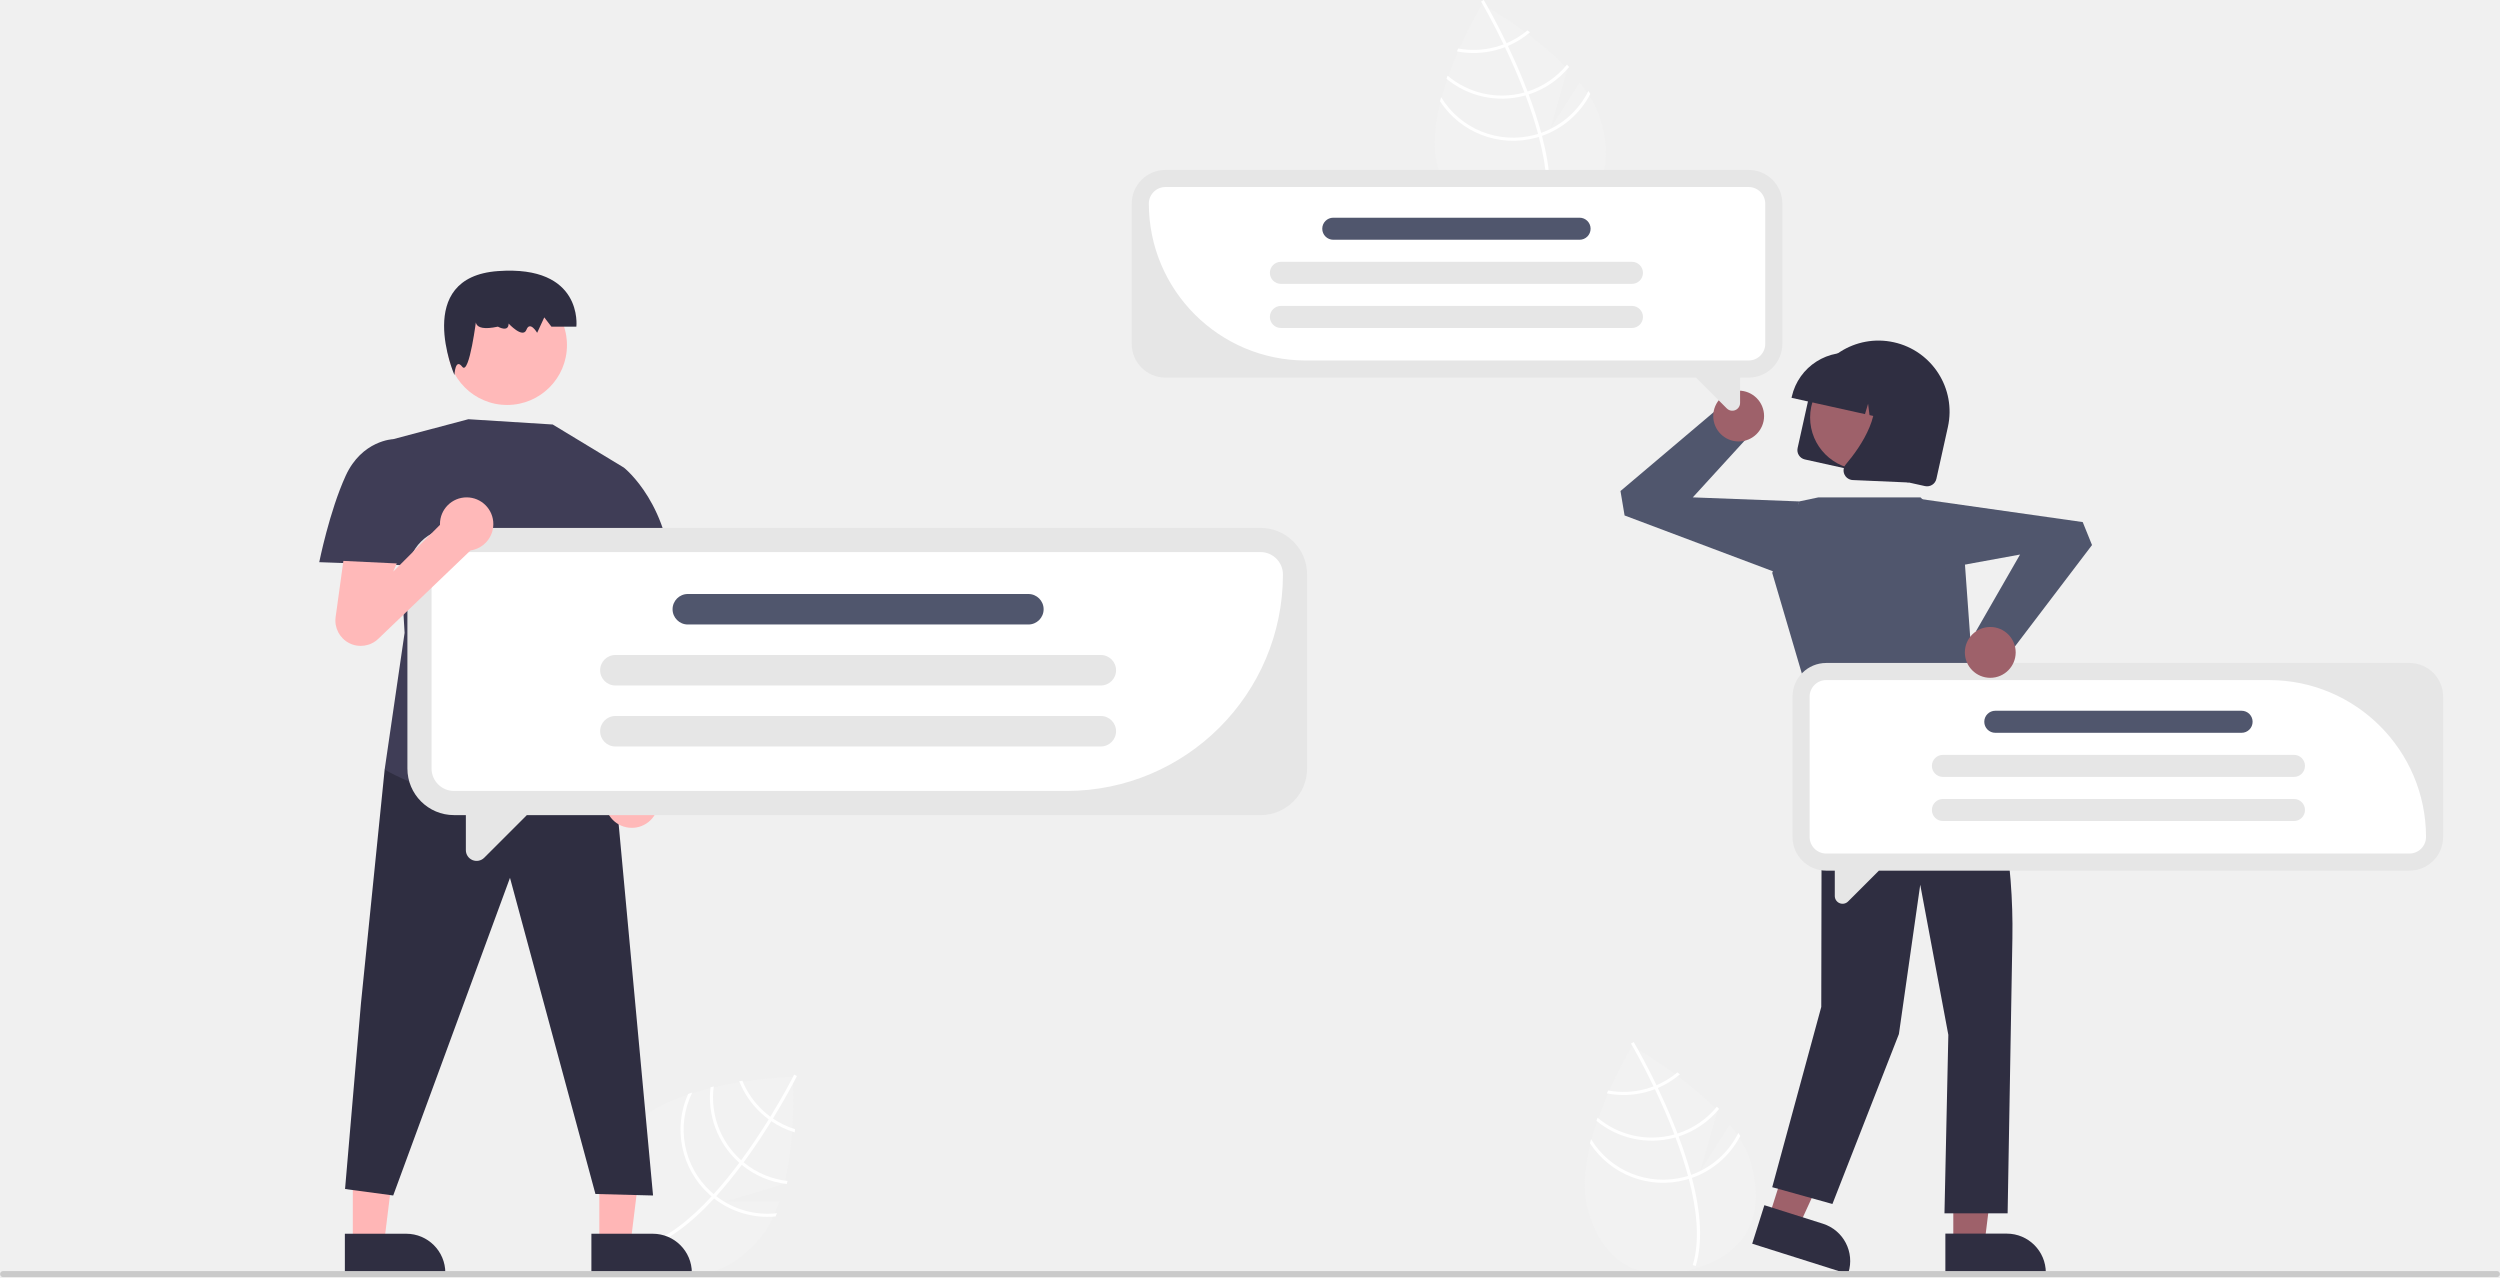
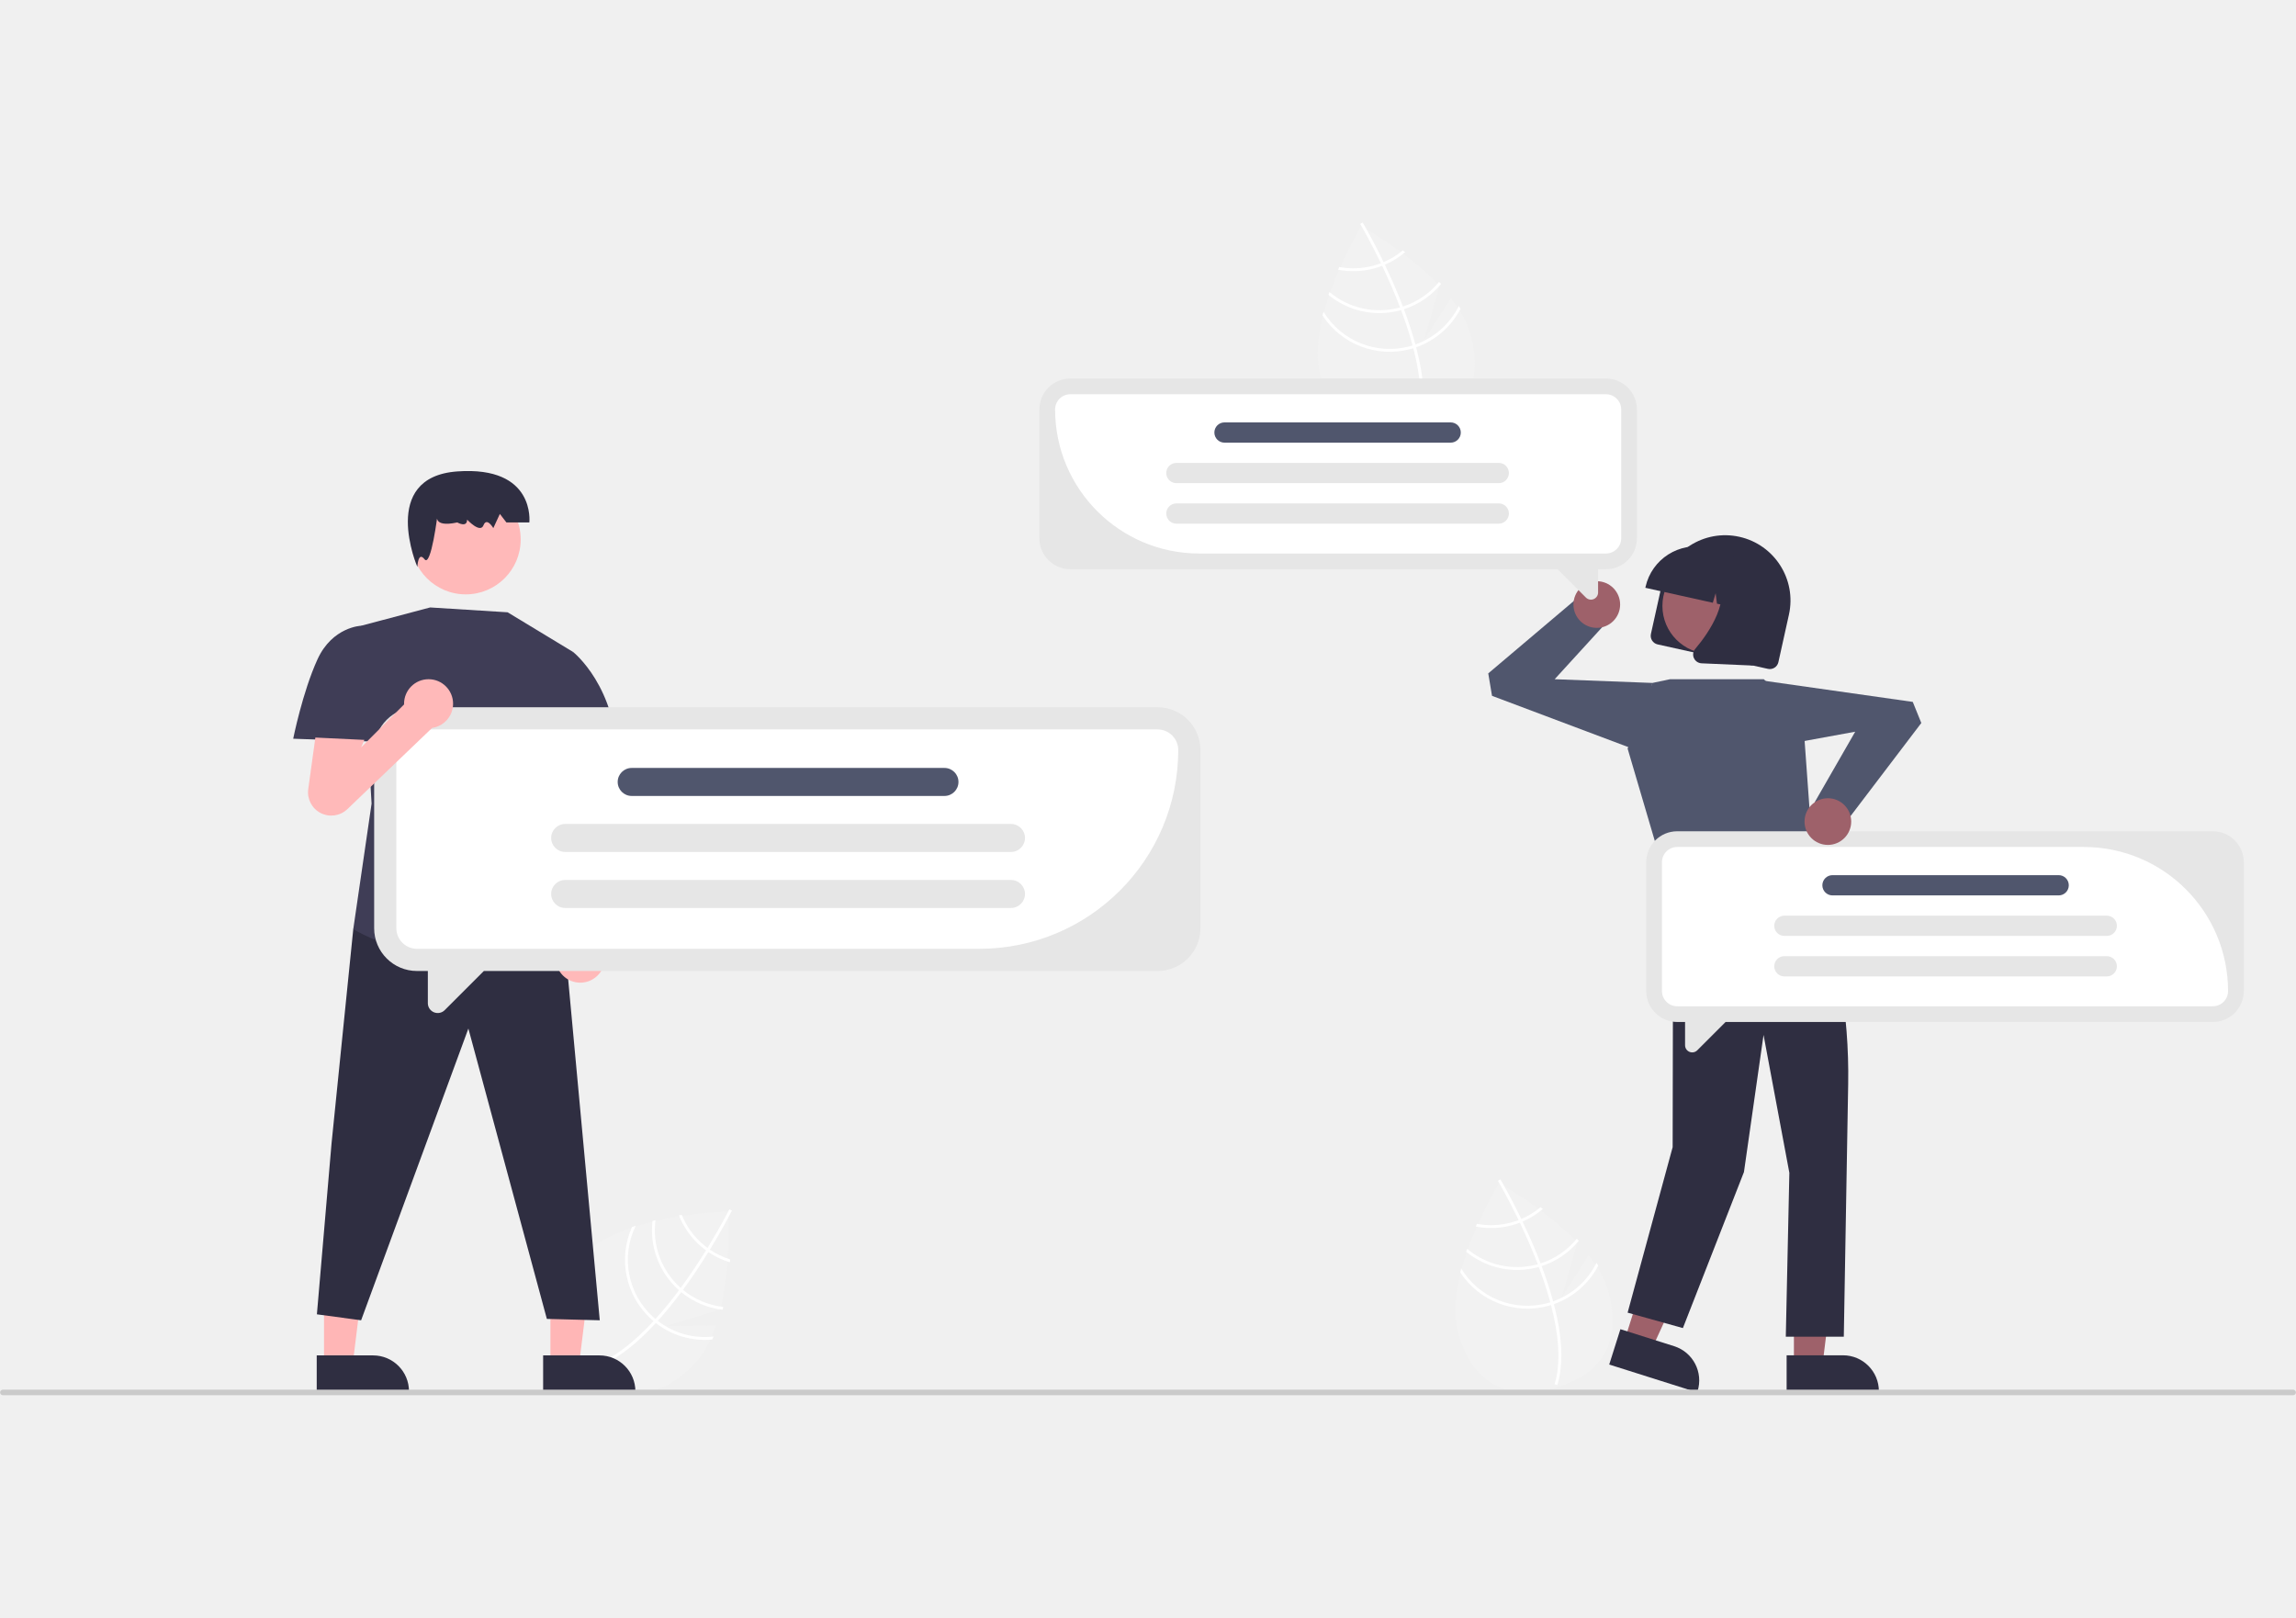
- <svg xmlns="http://www.w3.org/2000/svg" data-name="Layer 1" width="983.675" height="502.497" viewBox="0 0 983.675 502.497">
+ <svg xmlns="http://www.w3.org/2000/svg" data-name="Layer 1" width="821.676" height="579.01" viewBox="0 0 983.675 502.497">
  <path d="M788.725,641.231l-11.452,18.004,6.67-23.438c-14.083-14.695-33.58-25.445-33.58-25.445s-24.007,39.456-17.546,63.727,23.146,28.904,40.945,24.165c17.798-4.738,29.971-17.054,23.509-41.325C795.834,651.517,792.71,646.213,788.725,641.231Z" transform="translate(-108.1623 -198.7514)" fill="#f2f2f2" />
  <path d="M773.574,661.029l.318,1.196c3.631,13.925,4.174,25.399,1.607,34.264-.035.13-.078.255-.113.385l-.599-.177-.574-.177c2.909-9.609,1.611-21.751-1.553-33.898-.098-.392-.198-.791-.309-1.186-1.385-5.13-3.081-10.241-4.928-15.152-.14-.381-.287-.767-.434-1.153-2.471-6.471-5.171-12.564-7.673-17.815-.175-.372-.356-.742-.536-1.107-4.271-8.871-7.891-15.156-8.705-16.544-.096-.171-.153-.264-.165-.286l.52-.31.004-.007.526-.311c.012.022.203.333.536.917,1.258,2.177,4.6,8.105,8.452,16.073.172.36.353.731.528,1.102,2.035,4.259,4.192,9.051,6.243,14.136q.776,1.915,1.485,3.791c.153.384.3.77.44,1.151Q771.64,653.886,773.574,661.029Z" transform="translate(-108.1623 -198.7514)" fill="#fff" />
  <path d="M759.949,625.741c-.383.159-.771.319-1.169.47a33.811,33.811,0,0,1-3.295,1.061,32.889,32.889,0,0,1-14.566.555c-.165.38-.33.76-.5,1.148a34.107,34.107,0,0,0,15.382-.518,34.984,34.984,0,0,0,3.515-1.139c.392-.149.78-.309,1.161-.474a33.82,33.82,0,0,0,8.685-5.375q-.512-.387-1.002-.761A32.777,32.777,0,0,1,759.949,625.741Z" transform="translate(-108.1623 -198.7514)" fill="#fff" />
  <path d="M768.205,644.77q-.604.199-1.216.362c-.123.039-.253.074-.377.107a33.064,33.064,0,0,1-29.872-6.717c-.144.412-.288.825-.424,1.242a34.291,34.291,0,0,0,30.611,6.66c.166-.044.332-.088.496-.138.413-.116.818-.237,1.222-.363a34.11,34.11,0,0,0,15.92-10.834c-.283-.299-.565-.598-.854-.895A32.837,32.837,0,0,1,768.205,644.77Z" transform="translate(-108.1623 -198.7514)" fill="#fff" />
  <path d="M773.574,661.029c-.405.146-.813.28-1.223.408-.439.136-.88.266-1.325.384a33.153,33.153,0,0,1-36.851-14.873c-.139.551-.279,1.095-.406,1.643a34.367,34.367,0,0,0,37.572,14.415c.444-.118.887-.242,1.319-.383.417-.124.826-.258,1.232-.398a34.267,34.267,0,0,0,19.014-16.485c-.241-.405-.498-.8-.757-1.2A33.046,33.046,0,0,1,773.574,661.029Z" transform="translate(-108.1623 -198.7514)" fill="#fff" />
  <path d="M729.725,231.231l-11.452,18.004,6.67-23.438c-14.083-14.695-33.58-25.445-33.58-25.445s-24.007,39.456-17.546,63.727,23.146,28.904,40.945,24.165c17.798-4.738,29.971-17.054,23.509-41.325C736.834,241.517,733.71,236.213,729.725,231.231Z" transform="translate(-108.1623 -198.7514)" fill="#f2f2f2" />
  <path d="M714.574,251.029l.318,1.196c3.631,13.925,4.174,25.399,1.607,34.264-.035.13-.078.255-.113.385l-.599-.177-.574-.177c2.909-9.609,1.611-21.751-1.553-33.898-.098-.392-.198-.791-.309-1.186-1.385-5.13-3.081-10.241-4.928-15.152-.14-.381-.287-.767-.434-1.153-2.471-6.471-5.171-12.564-7.673-17.815-.175-.372-.356-.742-.536-1.107-4.271-8.871-7.891-15.156-8.705-16.544-.096-.171-.153-.264-.165-.286l.52-.31.004-.007.526-.311c.012.022.203.333.536.917,1.258,2.177,4.6,8.105,8.452,16.073.172.36.353.731.528,1.102,2.035,4.259,4.192,9.051,6.243,14.136q.776,1.915,1.485,3.791c.153.384.3.77.44,1.151Q712.64,243.886,714.574,251.029Z" transform="translate(-108.1623 -198.7514)" fill="#fff" />
  <path d="M700.949,215.741c-.383.159-.771.319-1.169.47a33.811,33.811,0,0,1-3.295,1.061,32.889,32.889,0,0,1-14.566.555c-.165.38-.33.76-.5,1.148a34.107,34.107,0,0,0,15.382-.518,34.984,34.984,0,0,0,3.515-1.139c.392-.149.78-.309,1.161-.474a33.82,33.82,0,0,0,8.685-5.375q-.512-.387-1.002-.761A32.777,32.777,0,0,1,700.949,215.741Z" transform="translate(-108.1623 -198.7514)" fill="#fff" />
  <path d="M709.205,234.77q-.604.199-1.216.362c-.123.039-.253.074-.377.107a33.064,33.064,0,0,1-29.872-6.717c-.144.412-.288.825-.424,1.242a34.291,34.291,0,0,0,30.611,6.66c.166-.044.332-.088.496-.138.413-.116.818-.237,1.222-.363a34.11,34.11,0,0,0,15.92-10.834c-.283-.299-.565-.598-.854-.895A32.837,32.837,0,0,1,709.205,234.77Z" transform="translate(-108.1623 -198.7514)" fill="#fff" />
  <path d="M714.574,251.029c-.405.146-.813.28-1.223.408-.439.136-.88.266-1.325.384a33.153,33.153,0,0,1-36.851-14.873c-.139.551-.279,1.095-.406,1.643a34.367,34.367,0,0,0,37.572,14.415c.444-.118.887-.242,1.319-.383.417-.124.826-.258,1.232-.398a34.267,34.267,0,0,0,19.014-16.485c-.241-.405-.498-.8-.757-1.2A33.046,33.046,0,0,1,714.574,251.029Z" transform="translate(-108.1623 -198.7514)" fill="#fff" />
  <path d="M414.82,671.452l-21.337.097,23.324-7.056c4.751-19.792,3.258-42.006,3.258-42.006s-46.172,1.128-63.099,19.683-11.807,35.097,1.8,47.51c13.607,12.413,30.548,15.998,47.475-2.557C410.008,682.992,412.782,677.497,414.82,671.452Z" transform="translate(-108.1623 -198.7514)" fill="#f2f2f2" />
  <path d="M389.973,669.406l-.834.915c-9.753,10.582-19.113,17.241-27.96,19.872-.128.041-.257.073-.385.113l-.175-.599-.161-.578c9.657-2.747,19.171-10.402,27.68-19.629.277-.295.558-.594.831-.901,3.568-3.938,6.95-8.128,10.085-12.336.245-.324.491-.656.736-.988,4.108-5.577,7.775-11.142,10.841-16.085.218-.348.432-.701.642-1.049,5.155-8.388,8.486-14.831,9.214-16.266.092-.173.139-.271.151-.293l.542.27.009-0.0.546.274c-.012.022-.17.351-.482.946-1.151,2.235-4.333,8.251-8.954,15.799-.21.339-.424.692-.642,1.04-2.484,4.014-5.349,8.419-8.519,12.894q-1.192,1.688-2.387,3.298c-.241.336-.486.669-.731.992Q394.938,663.918,389.973,669.406Z" transform="translate(-108.1623 -198.7514)" fill="#fff" />
  <path d="M412.298,638.868c-.341-.236-.686-.476-1.027-.729a33.813,33.813,0,0,1-2.673-2.198,32.889,32.889,0,0,1-8.34-11.955c-.409.066-.818.133-1.236.2a34.107,34.107,0,0,0,8.75,12.661,34.983,34.983,0,0,0,2.858,2.342c.337.249.682.489,1.027.721a33.82,33.82,0,0,0,9.217,4.401q.049-.64.099-1.254A32.777,32.777,0,0,1,412.298,638.868Z" transform="translate(-108.1623 -198.7514)" fill="#fff" />
  <path d="M400.751,656.1q-.493-.4-.962-.828c-.099-.082-.199-.173-.294-.26a33.064,33.064,0,0,1-10.495-28.763c-.425.102-.85.204-1.274.314a34.291,34.291,0,0,0,10.943,29.354c.127.116.254.231.384.342.321.285.642.561.967.832a34.11,34.11,0,0,0,17.721,7.538c.099-.399.198-.799.292-1.202A32.837,32.837,0,0,1,400.751,656.1Z" transform="translate(-108.1623 -198.7514)" fill="#fff" />
  <path d="M389.973,669.406c-.342-.262-.675-.533-1.005-.809-.352-.296-.7-.597-1.039-.907a33.153,33.153,0,0,1-7.405-39.043c-.538.181-1.073.357-1.602.546a34.367,34.367,0,0,0,8.18,39.402c.34.31.683.615,1.035.903.33.284.663.555,1.001.822a34.267,34.267,0,0,0,24.147,7.087c.211-.422.403-.851.6-1.286A33.046,33.046,0,0,1,389.973,669.406Z" transform="translate(-108.1623 -198.7514)" fill="#fff" />
  <polygon points="235.821 489.442 248.081 489.441 253.913 442.153 235.819 442.154 235.821 489.442" fill="#ffb6b6" />
  <path d="M340.856,684.191l24.144-.001h.001a15.387,15.387,0,0,1,15.386,15.386v.5l-39.531.001Z" transform="translate(-108.1623 -198.7514)" fill="#2f2e41" />
  <polygon points="138.821 489.442 151.081 489.441 156.913 442.153 138.819 442.154 138.821 489.442" fill="#ffb6b6" />
  <path d="M243.856,684.191l24.144-.001h.001a15.387,15.387,0,0,1,15.386,15.386v.5l-39.531.001Z" transform="translate(-108.1623 -198.7514)" fill="#2f2e41" />
  <polygon points="159.613 295.2 151.35 302.805 142.037 394.681 135.768 467.838 154.713 470.393 200.665 345.394 234.288 469.8 256.956 470.393 241.911 308 159.613 295.2" fill="#2f2e41" />
  <circle cx="199.544" cy="135.809" r="23.536" fill="#ffb9b9" />
  <path d="M295.661,323.632s-2.806,6.073,8.418,3.644c0,0,4.209,2.429,4.209-1.215,0,0,5.612,6.073,7.015,2.429s4.209,1.215,4.209,1.215l2.806-6.073,2.806,3.644h9.821s2.806-24.29-30.866-21.861S286.972,346.329,286.972,346.329s.271-6.908,3.077-3.265S295.661,323.632,295.661,323.632Z" transform="translate(-108.1623 -198.7514)" fill="#2f2e41" />
  <path d="M325.639,365.779,292.451,363.701l-29.576,7.845,4.483,76.213L259.513,501.556s43.044,26.312,91.904,5.604l-4.641-12.209s-.16-18.685-4.08-22.343-3.608-33.816-3.608-33.816l14.57-56.039Z" transform="translate(-108.1623 -198.7514)" fill="#3f3d56" />
  <path d="M270.776,373.952l-7.9-2.405s-12.304.411-18.702,14.408-10.398,33.997-10.398,33.997l40.634,1.469Z" transform="translate(-108.1623 -198.7514)" fill="#3f3d56" />
  <path d="M365.091,507.557l-1.315-82.606-17.555,2.634,3.877,78.263a10.51,10.51,0,1,0,14.993,1.709Z" transform="translate(-108.1623 -198.7514)" fill="#ffb9b9" />
  <path d="M343.776,389.952l9.882-7.197s18.989,14.851,19.053,47.524l-26.491,6.425-14.978-21.543Z" transform="translate(-108.1623 -198.7514)" fill="#3f3d56" />
  <polygon points="768.569 489.395 780.829 489.394 786.661 442.106 768.567 442.107 768.569 489.395" fill="#9e616a" />
  <path d="M873.604,684.143l24.144-.001h.001a15.387,15.387,0,0,1,15.386,15.386v.5l-39.531.001Z" transform="translate(-108.1623 -198.7514)" fill="#2f2e41" />
  <polygon points="696.005 478.969 707.694 482.667 727.517 439.34 710.266 433.883 696.005 478.969" fill="#9e616a" />
  <path d="M802.393,672.961l23.02,7.281.001 0a15.387,15.387,0,0,1,10.029,19.311l-.151.477L797.602,688.108Z" transform="translate(-108.1623 -198.7514)" fill="#2f2e41" />
  <path d="M831.772,472.176,824.968,491.364l-.193,103.588L805.482,665.874l23.683,6.61,26.161-66.874,8.391-58.738,11.058,59.08-1.522,70.22h24.849l1.876-108.211a237.255,237.255,0,0,0-15.663-88.982l0,0Z" transform="translate(-108.1623 -198.7514)" fill="#2f2e41" />
  <polygon points="715.507 195.7 755.672 195.7 772.454 212.483 777.468 281.854 716.806 291.615 697.32 225.426 707.932 197.295 715.507 195.7" fill="#50566d" />
  <polygon points="701.063 226.088 639.223 202.821 637.613 193.203 676.613 160.203 689.594 169.939 666.066 195.7 707.932 197.295 701.063 226.088" fill="#50566d" />
  <circle cx="684.113" cy="163.7" r="10" fill="#9e616a" />
  <path d="M815.467,375.05l4.519-20.376A27.967,27.967,0,0,1,874.594,366.784l-4.519,20.376a3.761,3.761,0,0,1-4.481,2.854l-47.272-10.483A3.761,3.761,0,0,1,815.467,375.05Z" transform="translate(-108.1623 -198.7514)" fill="#2f2e41" />
  <circle cx="732.73" cy="164.284" r="20.505" fill="#9e616a" />
  <path d="M813.165,354.871a22.148,22.148,0,0,1,26.388-16.809l4.075.904a22.148,22.148,0,0,1,16.809,26.388l-.09.408-8.612-1.91-1.113-8.877-2.411,8.095-4.451-.987-.562-4.479L841.981,361.689l-28.906-6.41Z" transform="translate(-108.1623 -198.7514)" fill="#2f2e41" />
  <path d="M833.869,385.382a3.701,3.701,0,0,1,.564-3.9c6.14-7.256,15.553-21.093,9.603-32.233l-.428-.8,23.3,5.167-7.758,34.982-21.994-.959a3.838,3.838,0,0,1-.662-.087A3.742,3.742,0,0,1,833.869,385.382Z" transform="translate(-108.1623 -198.7514)" fill="#2f2e41" />
  <path d="M1090.647,701.249H109.353a1.191,1.191,0,0,1,0-2.381h981.294a1.191,1.191,0,0,1,0,2.381Z" transform="translate(-108.1623 -198.7514)" fill="#cacaca" />
  <path d="M604.121,406.472H286.806a18.343,18.343,0,0,0-18.343,18.343v76.315a18.342,18.342,0,0,0,18.343,18.343h4.657v13.788a4.23,4.23,0,0,0,7.221,2.991l16.779-16.779H604.121a18.342,18.342,0,0,0,18.343-18.343V424.815A18.343,18.343,0,0,0,604.121,406.472Z" transform="translate(-108.1623 -198.7514)" fill="#e6e6e6" />
  <path d="M527.807,509.972h-241a8.853,8.853,0,0,1-8.843-8.843V424.814a8.852,8.852,0,0,1,8.842-8.842H604.121a8.853,8.853,0,0,1,8.843,8.843A85.253,85.253,0,0,1,527.807,509.972Z" transform="translate(-108.1623 -198.7514)" fill="#fff" />
  <rect x="264.635" y="233.721" width="146" height="12" rx="6" fill="#50566d" />
  <rect x="236.135" y="257.721" width="203" height="12" rx="6" fill="#e6e6e6" />
  <rect x="236.135" y="281.721" width="203" height="12" rx="6" fill="#e6e6e6" />
  <path d="M1056.199,459.608H826.729a13.265,13.265,0,0,0-13.265,13.265V528.061A13.265,13.265,0,0,0,826.729,541.326h3.368v9.971a3.059,3.059,0,0,0,5.222,2.163L847.453,541.326h208.747a13.265,13.265,0,0,0,13.265-13.265V472.873A13.265,13.265,0,0,0,1056.199,459.608Z" transform="translate(-108.1623 -198.7514)" fill="#e6e6e6" />
  <path d="M1056.199,534.595H826.729a6.54,6.54,0,0,1-6.533-6.533V472.873a6.54,6.54,0,0,1,6.533-6.533h174.283a61.791,61.791,0,0,1,61.721,61.722A6.54,6.54,0,0,1,1056.199,534.595Z" transform="translate(-108.1623 -198.7514)" fill="#fff" />
  <rect x="780.752" y="279.659" width="105.582" height="8.678" rx="4.339" fill="#50566d" />
  <rect x="760.142" y="297.015" width="146.802" height="8.678" rx="4.339" fill="#e6e6e6" />
  <rect x="760.142" y="314.371" width="146.802" height="8.678" rx="4.339" fill="#e6e6e6" />
  <path d="M566.729,265.608H796.199a13.265,13.265,0,0,1,13.265,13.265V334.061A13.265,13.265,0,0,1,796.199,347.326h-3.368v9.971a3.059,3.059,0,0,1-5.222,2.163L775.475,347.326H566.729a13.265,13.265,0,0,1-13.265-13.265V278.873A13.265,13.265,0,0,1,566.729,265.608Z" transform="translate(-108.1623 -198.7514)" fill="#e6e6e6" />
  <path d="M796.199,340.594H621.917a61.791,61.791,0,0,1-61.722-61.721,6.541,6.541,0,0,1,6.533-6.534h229.471a6.54,6.54,0,0,1,6.533,6.533v55.188A6.54,6.54,0,0,1,796.199,340.594Z" transform="translate(-108.1623 -198.7514)" fill="#fff" />
  <rect x="628.432" y="284.411" width="105.582" height="8.678" rx="4.339" transform="translate(1254.283 378.748) rotate(180)" fill="#50566d" />
  <rect x="607.822" y="301.767" width="146.802" height="8.678" rx="4.339" transform="translate(1254.283 413.4598) rotate(180)" fill="#e6e6e6" />
  <rect x="607.822" y="319.123" width="146.802" height="8.678" rx="4.339" transform="translate(1254.283 448.1717) rotate(180)" fill="#e6e6e6" />
  <path d="M302.276,404.952a10.5,10.5,0,0,0-21,0c0,.102.012.202.015.304L262.875,423.671l1.4-3.219-21-1-3.063,22.172a9.969,9.969,0,0,0,16.782,8.494l36.3-34.788A10.493,10.493,0,0,0,302.276,404.952Z" transform="translate(-108.1623 -198.7514)" fill="#ffb9b9" />
  <polygon points="754.074 196.12 819.488 205.421 823.145 214.461 792.231 255.134 777.448 248.445 794.828 218.194 753.613 225.718 754.074 196.12" fill="#50566d" />
  <circle cx="783.113" cy="256.7" r="10" fill="#9e616a" />
</svg>
